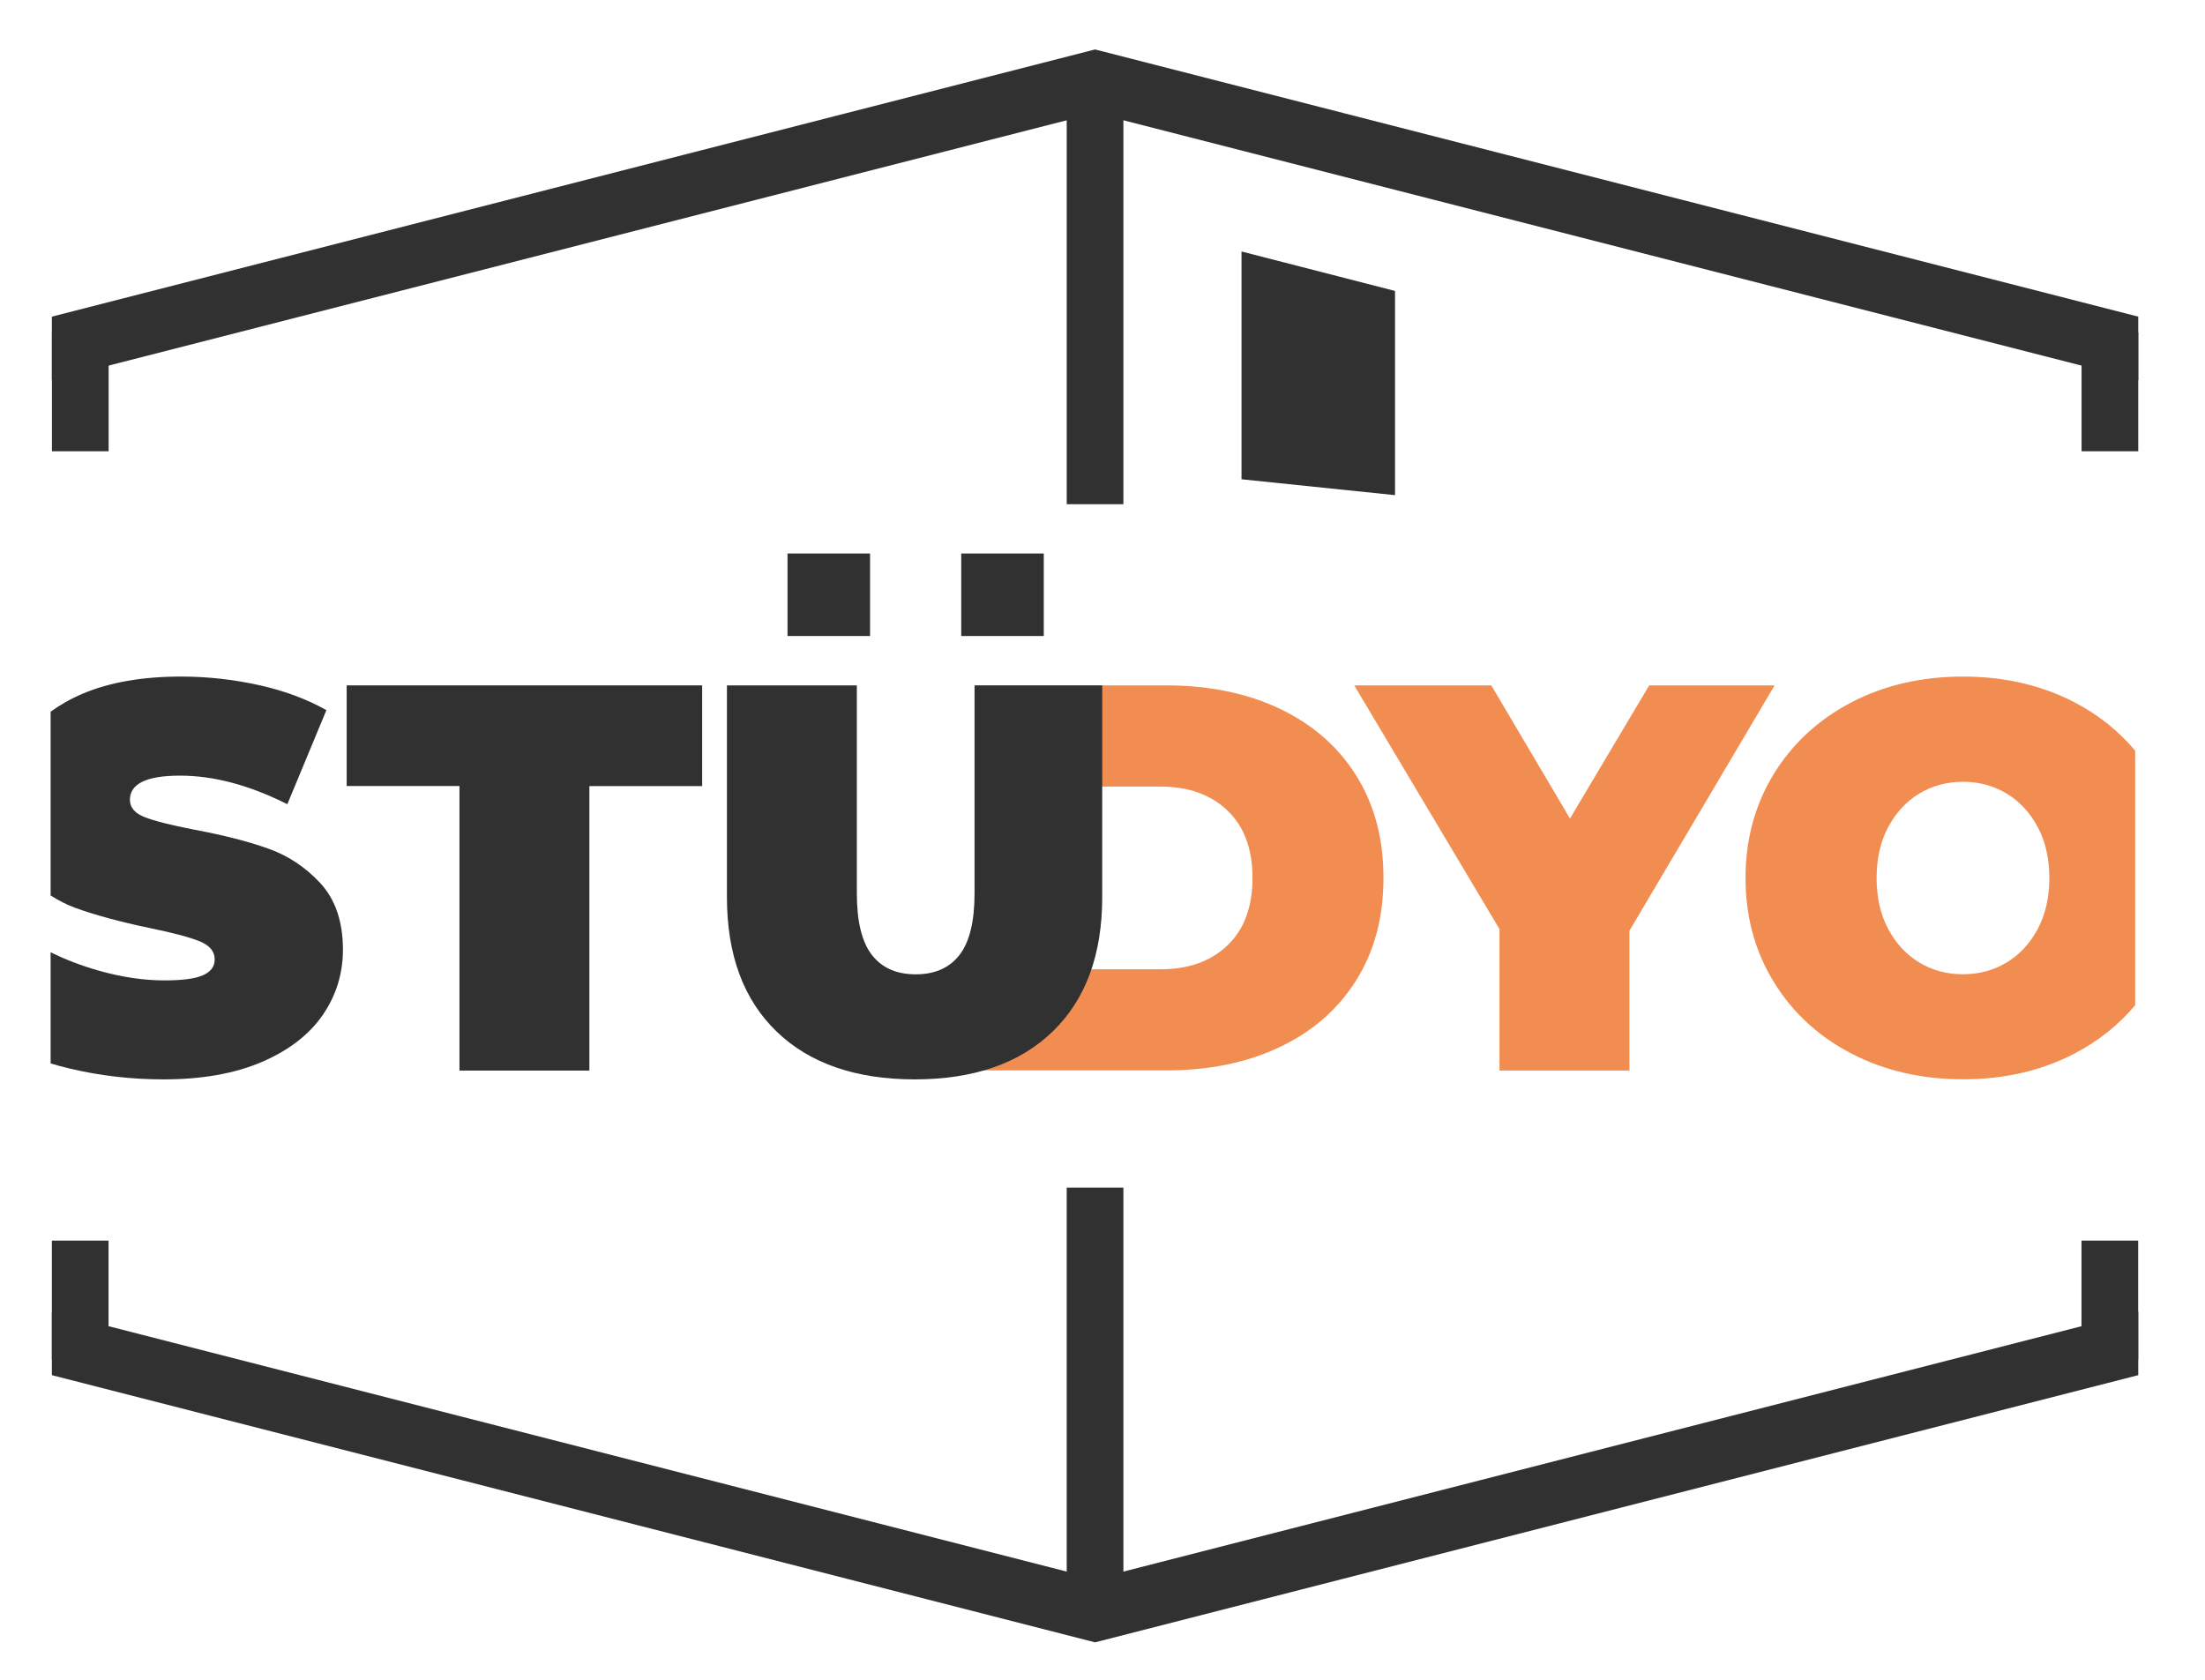
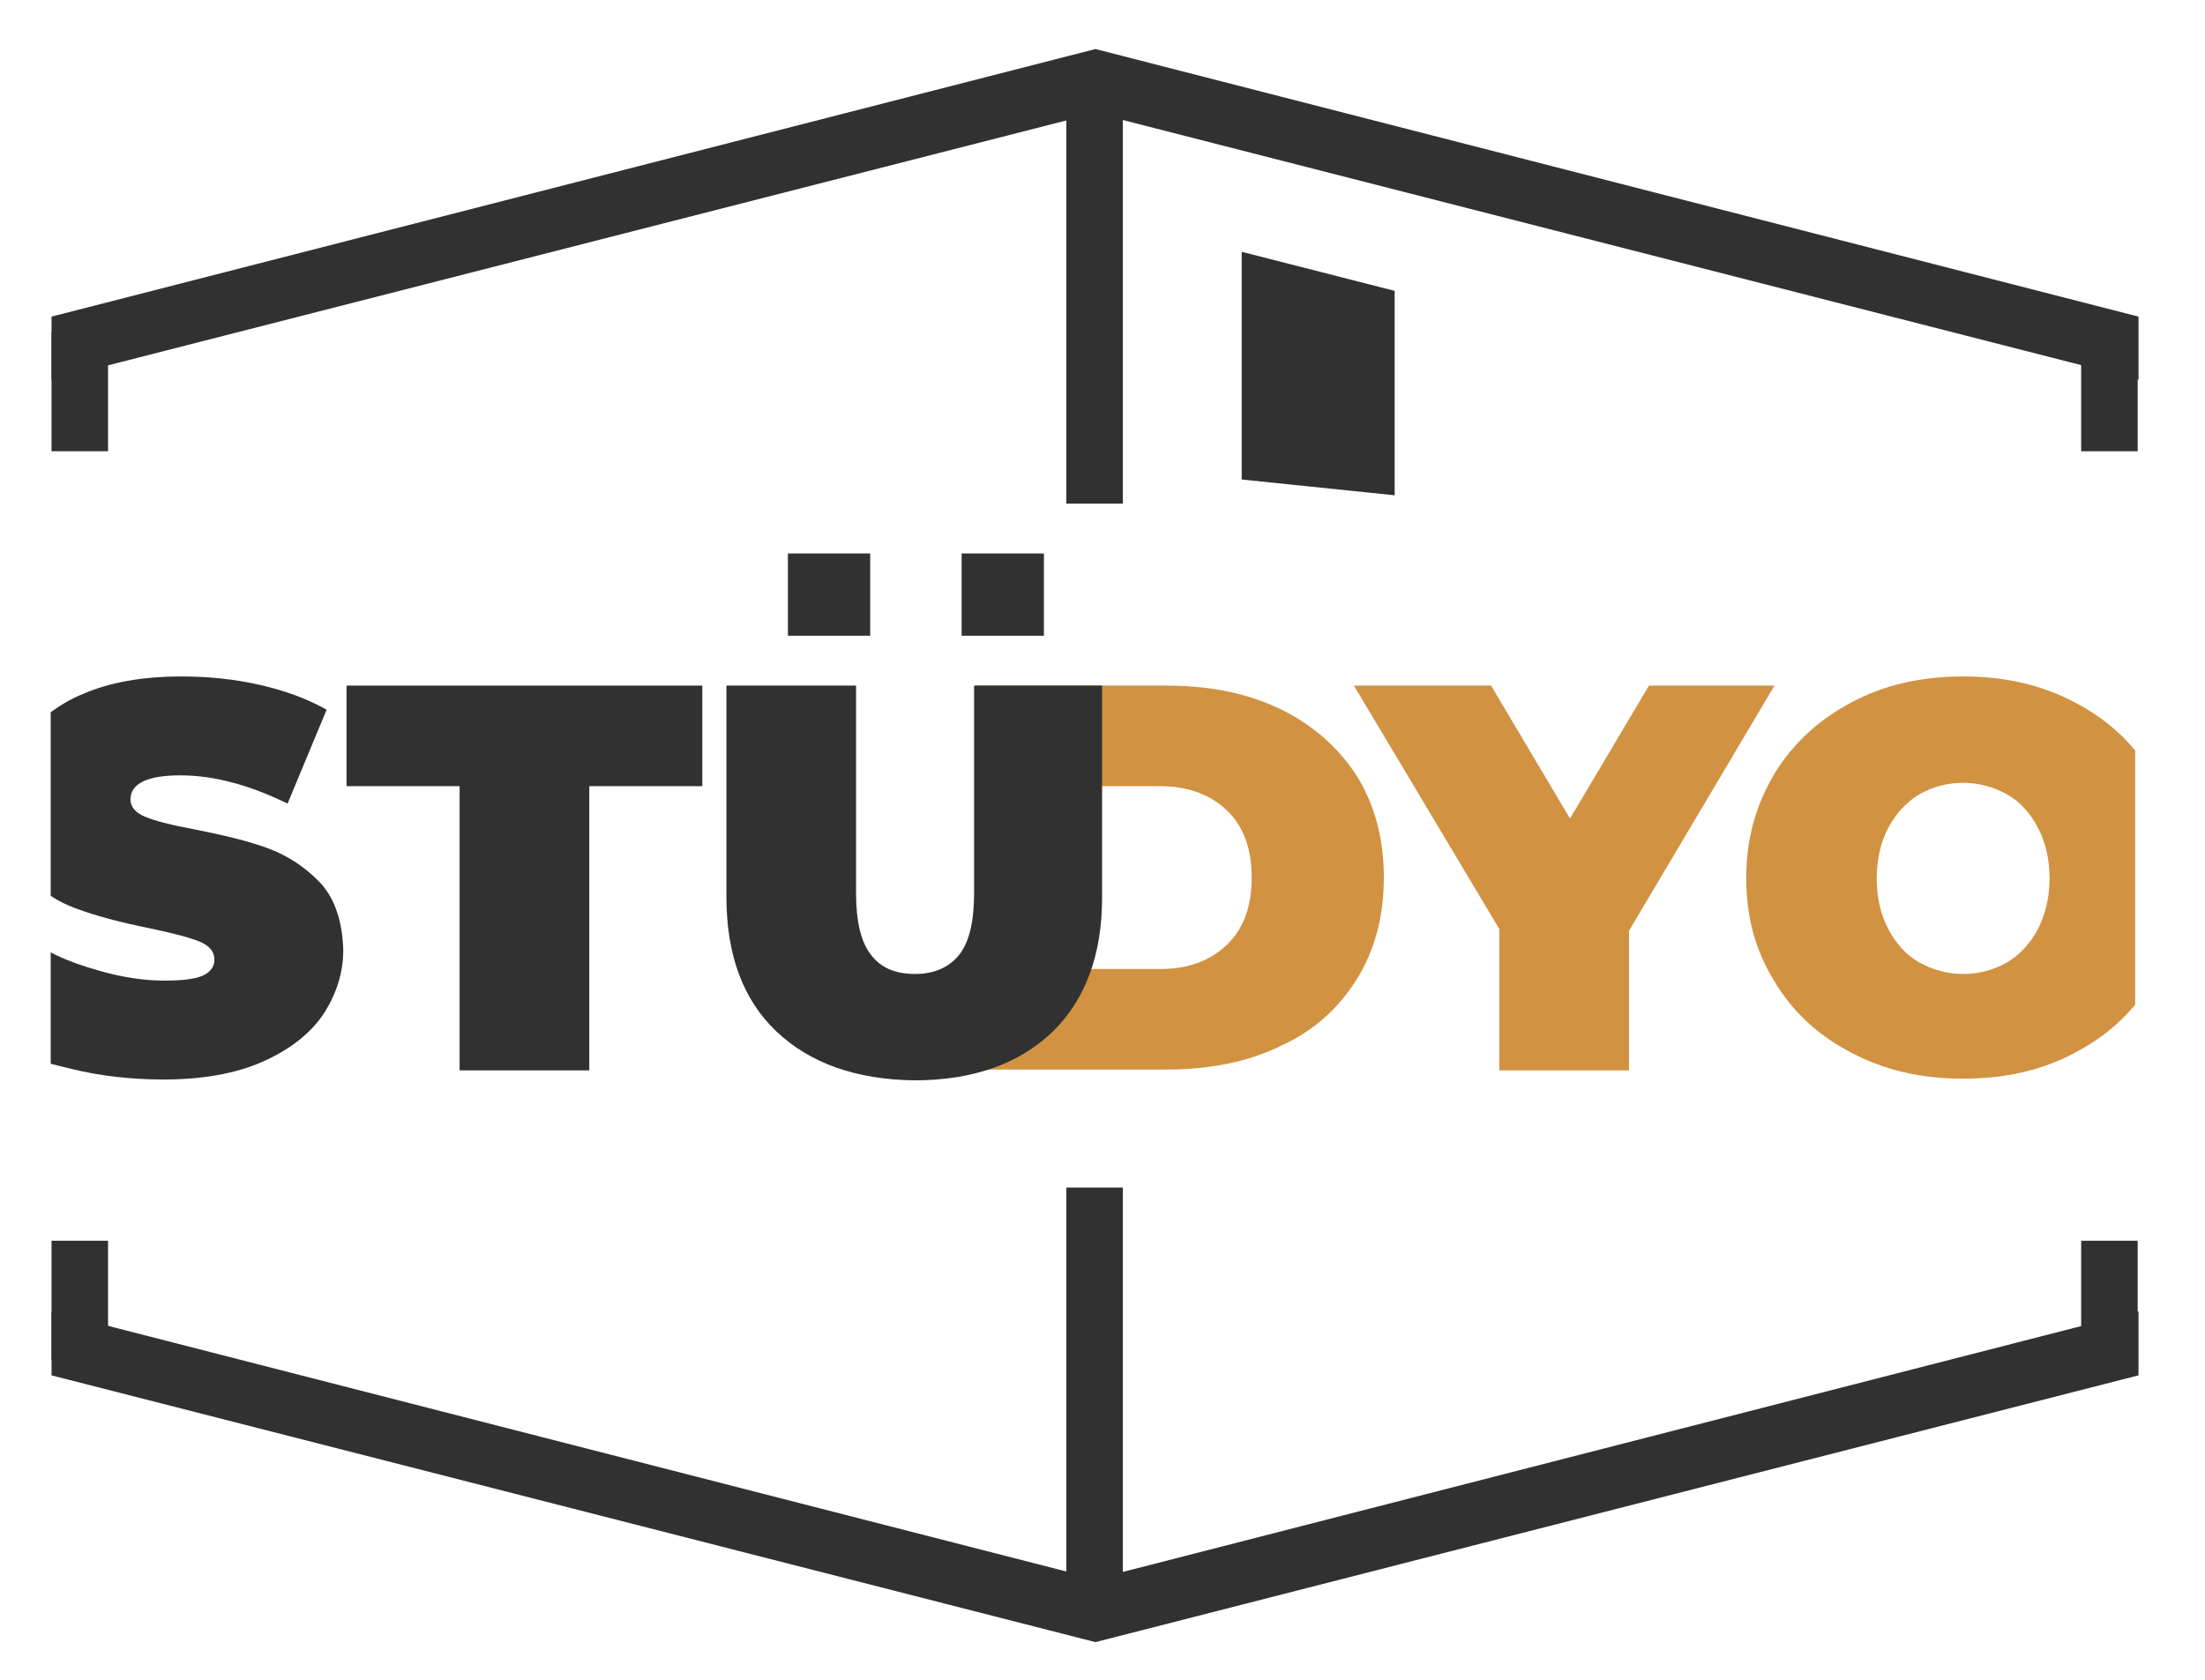
- <svg xmlns="http://www.w3.org/2000/svg" version="1.1" id="Layer_1" x="0px" y="0px" viewBox="0 0 265.29 202.1" style="enable-background:new 0 0 265.29 202.1;" xml:space="preserve">
+ <svg xmlns="http://www.w3.org/2000/svg" version="1.1" id="Layer_1" x="0px" y="0px" viewBox="0 0 265.3 202.1" style="enable-background:new 0 0 265.3 202.1;" xml:space="preserve">
  <style type="text/css">
- 	.st0{fill:#F28D52;}
+ 	.st0{fill:#D19241;}
	.st1{fill:#313131;}
</style>
  <g>
-     <path class="st0" d="M117.46,82.47h22.84c5.16,0,9.72,0.94,13.67,2.81c3.95,1.88,7.02,4.56,9.2,8.04   c2.19,3.49,3.28,7.59,3.28,12.32c0,4.72-1.09,8.83-3.28,12.31c-2.19,3.49-5.25,6.17-9.2,8.04c-3.95,1.88-8.51,2.81-13.67,2.81   h-22.84V82.47z M139.64,116.63c3.35,0,6.04-0.96,8.04-2.88c2.01-1.92,3.01-4.62,3.01-8.11c0-3.49-1-6.19-3.01-8.11   c-2.01-1.92-4.69-2.88-8.04-2.88h-10.14v21.98H139.64z" />
-     <path class="st0" d="M196.04,112v16.82h-15.63V111.8l-17.48-29.33h16.49l9.47,16.02l9.53-16.02h15.09L196.04,112z" />
-     <path class="st1" d="M55.28,94.58H41.71V82.47h42.77v12.12H70.91v34.23H55.28V94.58z" />
-     <path class="st1" d="M93.42,124.11c-3.97-3.84-5.96-9.22-5.96-16.16V82.47h15.63v25.03c0,3.4,0.61,5.87,1.82,7.42   c1.21,1.55,2.97,2.32,5.26,2.32s4.05-0.77,5.26-2.32c1.21-1.55,1.82-4.02,1.82-7.42V82.47h15.36v25.49   c0,6.93-1.99,12.31-5.96,16.16c-3.97,3.84-9.51,5.76-16.62,5.76C102.93,129.87,97.39,127.95,93.42,124.11z" />
-     <rect x="6.24" y="149.28" class="st1" width="6.82" height="14.3" />
-     <rect x="250.43" y="149.28" class="st1" width="6.82" height="14.3" />
+     <path class="st0" d="M117.5,82.5h22.8c5.2,0,9.7,0.9,13.7,2.8c3.9,1.9,7,4.6,9.2,8c2.2,3.5,3.3,7.6,3.3,12.3   c0,4.7-1.1,8.8-3.3,12.3c-2.2,3.5-5.2,6.2-9.2,8c-3.9,1.9-8.5,2.8-13.7,2.8h-22.8C117.5,128.8,117.5,82.5,117.5,82.5z M139.6,116.6   c3.4,0,6-1,8-2.9c2-1.9,3-4.6,3-8.1s-1-6.2-3-8.1s-4.7-2.9-8-2.9h-10.1v22C129.5,116.6,139.6,116.6,139.6,116.6z" />
+     <path class="st0" d="M196,112v16.8h-15.6v-17l-17.5-29.3h16.5l9.5,16l9.5-16h15.1L196,112z" />
+     <path class="st1" d="M55.3,94.6H41.7V82.5h42.8v12.1H70.9v34.2H55.3V94.6z" />
+     <path class="st1" d="M93.4,124.1c-4-3.8-6-9.2-6-16.2V82.5h15.6v25c0,3.4,0.6,5.9,1.8,7.4c1.2,1.6,3,2.3,5.3,2.3s4.1-0.8,5.3-2.3   s1.8-4,1.8-7.4v-25h15.4V108c0,6.9-2,12.3-6,16.2c-4,3.8-9.5,5.8-16.6,5.8C102.9,129.9,97.4,127.9,93.4,124.1z" />
+     <rect x="6.2" y="149.3" class="st1" width="6.8" height="14.3" />
+     <rect x="250.4" y="149.3" class="st1" width="6.8" height="14.3" />
    <g>
-       <polygon class="st1" points="131.75,197.62 257.26,165.47 257.26,157.83 131.75,189.98 6.24,157.83 6.24,165.47   " />
-       <rect x="128.34" y="142.9" transform="matrix(-1 -1.224647e-16 1.224647e-16 -1 263.4993 337.8227)" class="st1" width="6.82" height="52.02" />
+       <polygon class="st1" points="131.8,197.6 257.3,165.5 257.3,157.8 131.8,190 6.2,157.8 6.2,165.5   " />
+       <rect x="128.3" y="142.9" class="st1" width="6.8" height="52" />
    </g>
    <g>
-       <rect x="250.43" y="39.99" transform="matrix(-1 -1.224647e-16 1.224647e-16 -1 507.6902 94.2912)" class="st1" width="6.82" height="14.3" />
-       <rect x="6.24" y="39.99" transform="matrix(-1 -1.224647e-16 1.224647e-16 -1 19.3084 94.2912)" class="st1" width="6.82" height="14.3" />
+       <rect x="250.4" y="40" class="st1" width="6.8" height="14.3" />
+       <rect x="6.2" y="40" class="st1" width="6.8" height="14.3" />
      <g>
-         <polygon class="st1" points="131.75,5.95 6.24,38.1 6.24,45.74 131.75,13.6 257.26,45.74 257.26,38.1    " />
-         <rect x="128.34" y="8.65" class="st1" width="6.82" height="52.02" />
+         <polygon class="st1" points="131.8,5.9 6.2,38.1 6.2,45.7 131.8,13.6 257.3,45.7 257.3,38.1    " />
+         <rect x="128.3" y="8.6" class="st1" width="6.8" height="52" />
      </g>
    </g>
-     <path class="st1" d="M38.57,106.3c-1.79-1.94-3.9-3.34-6.32-4.2c-2.43-0.86-5.41-1.62-8.94-2.28c-2.74-0.53-4.7-1.03-5.89-1.49   c-1.19-0.46-1.79-1.16-1.79-2.09c0-1.94,2.01-2.91,6.03-2.91c4.06,0,8.36,1.15,12.91,3.44l4.7-11.32   c-2.34-1.32-5.04-2.33-8.11-3.01c-3.07-0.68-6.19-1.03-9.37-1.03c-4.63,0-8.57,0.68-11.82,2.05c-1.47,0.62-2.75,1.36-3.88,2.18   v22.11c0.94,0.6,1.93,1.11,2.99,1.5c2.38,0.86,5.36,1.67,8.94,2.42c2.78,0.57,4.78,1.1,5.99,1.59c1.21,0.49,1.82,1.21,1.82,2.19   c0,0.84-0.46,1.47-1.39,1.89c-0.93,0.42-2.47,0.63-4.63,0.63c-2.52,0-5.14-0.39-7.88-1.16c-2.1-0.59-4.05-1.34-5.84-2.23v13.38   c0.76,0.23,1.54,0.44,2.36,0.63c3.64,0.86,7.38,1.29,11.22,1.29c4.63,0,8.57-0.7,11.82-2.09c3.24-1.39,5.68-3.27,7.32-5.63   c1.63-2.36,2.45-5,2.45-7.91C41.25,110.89,40.35,108.25,38.57,106.3z" />
-     <path class="st0" d="M256.89,90.33c-1.98-2.36-4.39-4.3-7.28-5.81c-3.97-2.07-8.45-3.11-13.44-3.11c-4.99,0-9.47,1.04-13.44,3.11   c-3.97,2.08-7.08,4.96-9.34,8.64c-2.25,3.69-3.38,7.85-3.38,12.48c0,4.63,1.12,8.8,3.38,12.48c2.25,3.69,5.36,6.57,9.34,8.64   c3.97,2.07,8.45,3.11,13.44,3.11c4.99,0,9.47-1.04,13.44-3.11c2.89-1.51,5.3-3.45,7.28-5.81V90.33z M245.17,111.77   c-0.93,1.74-2.17,3.09-3.74,4.04c-1.57,0.95-3.32,1.42-5.26,1.42c-1.94,0-3.7-0.47-5.26-1.42c-1.57-0.95-2.81-2.29-3.74-4.04   c-0.93-1.74-1.39-3.78-1.39-6.12c0-2.34,0.46-4.38,1.39-6.12c0.93-1.74,2.17-3.09,3.74-4.04c1.57-0.95,3.32-1.42,5.26-1.42   c1.94,0,3.7,0.48,5.26,1.42c1.57,0.95,2.81,2.3,3.74,4.04c0.93,1.74,1.39,3.78,1.39,6.12C246.56,107.98,246.1,110.02,245.17,111.77   z" />
-     <rect x="94.75" y="66.6" class="st1" width="9.93" height="9.93" />
-     <rect x="115.65" y="66.6" class="st1" width="9.93" height="9.93" />
-     <polygon class="st1" points="149.37,30.26 167.84,35.01 167.84,59.58 149.37,57.67  " />
+     <path class="st1" d="M38.6,106.3c-1.8-1.9-3.9-3.3-6.3-4.2c-2.4-0.9-5.4-1.6-8.9-2.3c-2.7-0.5-4.7-1-5.9-1.5   c-1.2-0.5-1.8-1.2-1.8-2.1c0-1.9,2-2.9,6-2.9c4.1,0,8.4,1.2,12.9,3.4l4.7-11.3c-2.3-1.3-5-2.3-8.1-3s-6.2-1-9.4-1   c-4.6,0-8.6,0.7-11.8,2.1c-1.5,0.6-2.8,1.4-3.9,2.2v22.1c0.9,0.6,1.9,1.1,3,1.5c2.4,0.9,5.4,1.7,8.9,2.4c2.8,0.6,4.8,1.1,6,1.6   c1.2,0.5,1.8,1.2,1.8,2.2c0,0.8-0.5,1.5-1.4,1.9S22,118,19.8,118c-2.5,0-5.1-0.4-7.9-1.2c-2.1-0.6-4.1-1.3-5.8-2.2V128   c0.8,0.2,1.5,0.4,2.4,0.6c3.6,0.9,7.4,1.3,11.2,1.3c4.6,0,8.6-0.7,11.8-2.1c3.2-1.4,5.7-3.3,7.3-5.6c1.6-2.4,2.5-5,2.5-7.9   C41.2,110.9,40.3,108.2,38.6,106.3z" />
+     <path class="st0" d="M256.9,90.3c-2-2.4-4.4-4.3-7.3-5.8c-4-2.1-8.4-3.1-13.4-3.1s-9.5,1-13.4,3.1c-4,2.1-7.1,5-9.3,8.6   c-2.2,3.7-3.4,7.8-3.4,12.5s1.1,8.8,3.4,12.5c2.2,3.7,5.4,6.6,9.3,8.6c4,2.1,8.4,3.1,13.4,3.1s9.5-1,13.4-3.1   c2.9-1.5,5.3-3.4,7.3-5.8V90.3z M245.2,111.8c-0.9,1.7-2.2,3.1-3.7,4c-1.6,0.9-3.3,1.4-5.3,1.4c-1.9,0-3.7-0.5-5.3-1.4   c-1.6-0.9-2.8-2.3-3.7-4c-0.9-1.7-1.4-3.8-1.4-6.1c0-2.3,0.5-4.4,1.4-6.1c0.9-1.7,2.2-3.1,3.7-4c1.6-0.9,3.3-1.4,5.3-1.4   c1.9,0,3.7,0.5,5.3,1.4c1.6,0.9,2.8,2.3,3.7,4c0.9,1.7,1.4,3.8,1.4,6.1C246.6,108,246.1,110,245.2,111.8z" />
+     <rect x="94.8" y="66.6" class="st1" width="9.9" height="9.9" />
+     <rect x="115.7" y="66.6" class="st1" width="9.9" height="9.9" />
+     <polygon class="st1" points="149.4,30.3 167.8,35 167.8,59.6 149.4,57.7  " />
  </g>
</svg>
